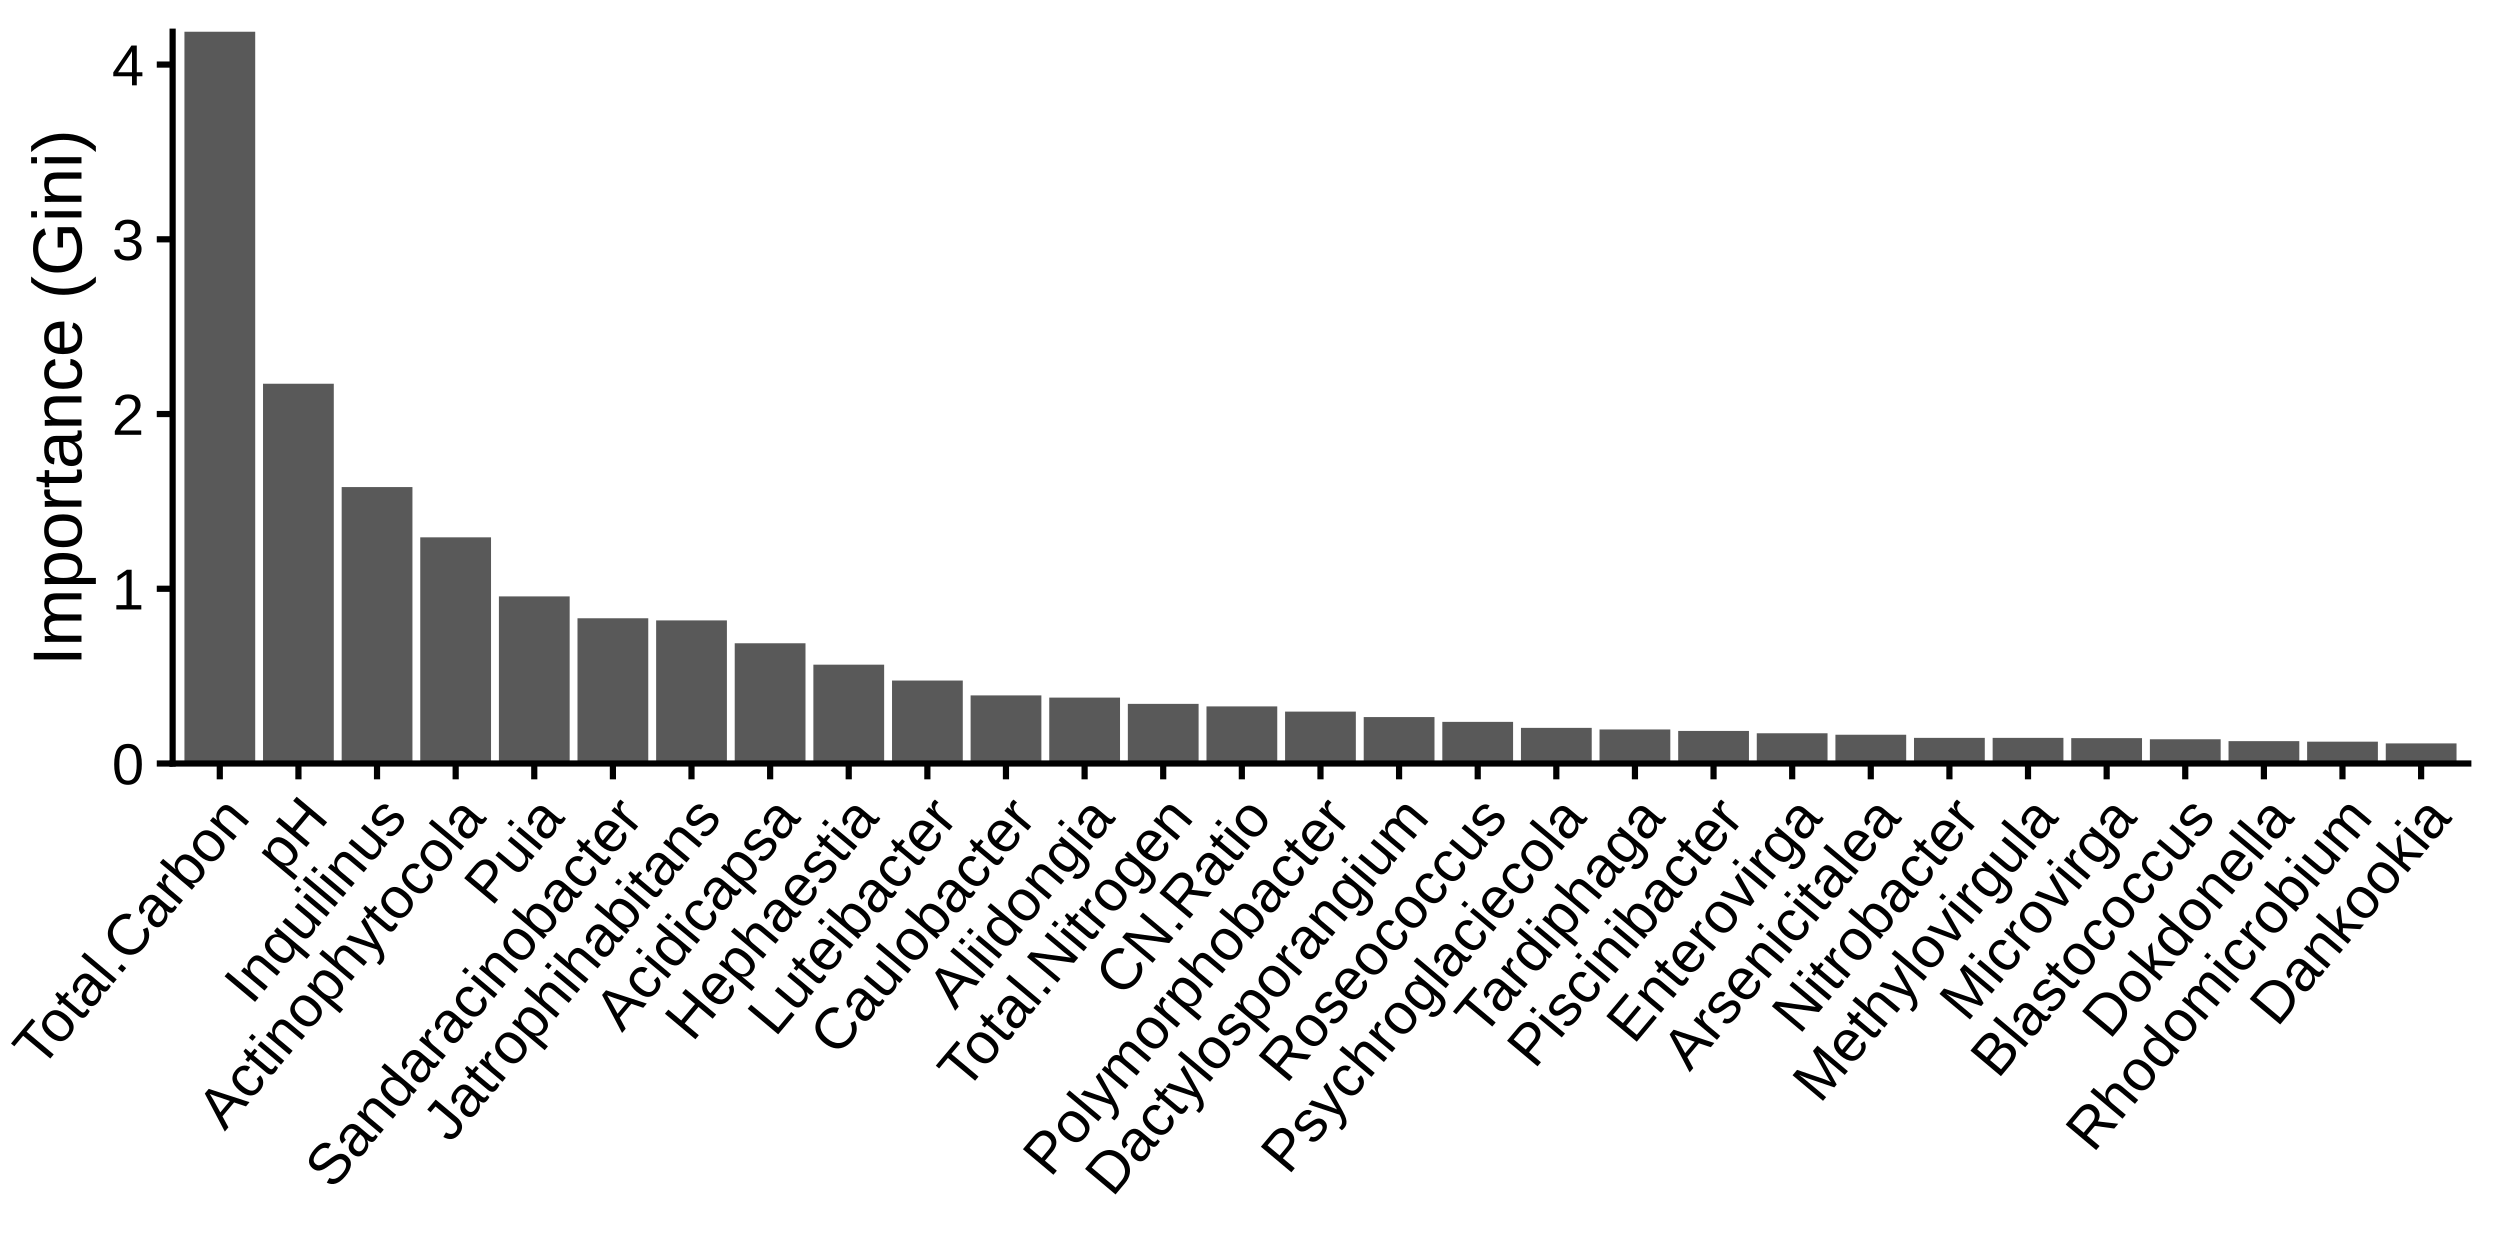
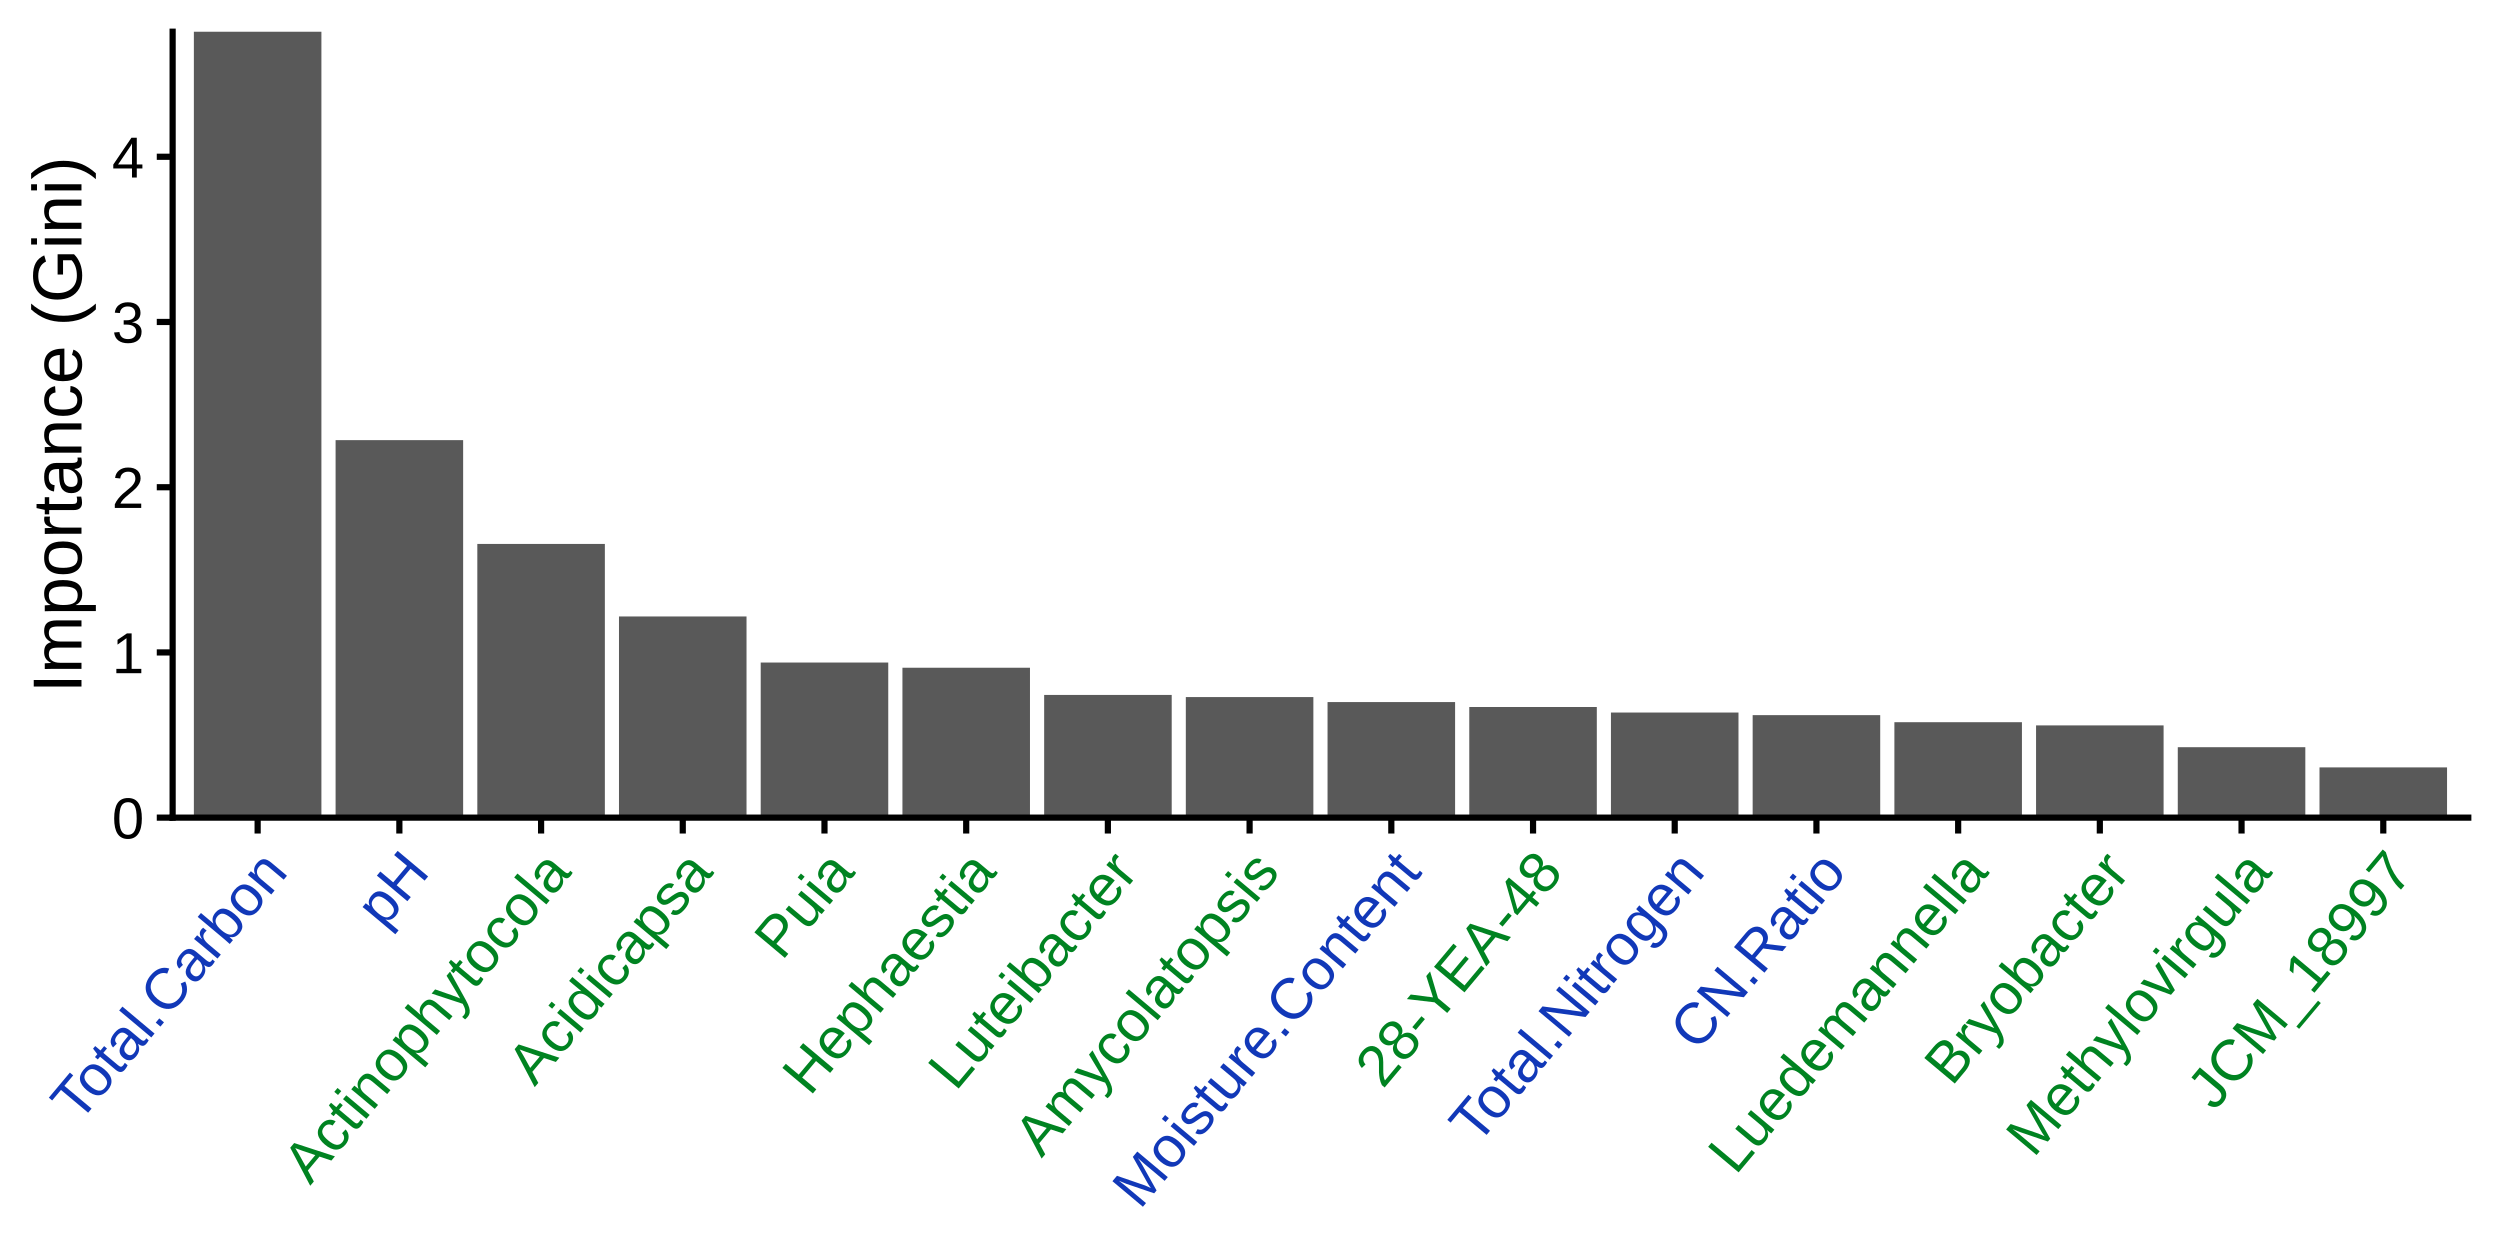
<svg xmlns="http://www.w3.org/2000/svg" width="432.00pt" height="216.00pt" viewBox="0 0 432.00 216.00">
  <g class="svglite">
    <defs>
      <style type="text/css">
    .svglite line, .svglite polyline, .svglite polygon, .svglite path, .svglite rect, .svglite circle {
      fill: none;
      stroke: #000000;
      stroke-linecap: round;
      stroke-linejoin: round;
      stroke-miterlimit: 10.00;
    }
    .svglite text {
      white-space: pre;
    }
    .svglite g.glyphgroup path {
      fill: inherit;
      stroke: none;
    }
  </style>
    </defs>
    <rect width="100%" height="100%" style="stroke: none; fill: #FFFFFF;" />
    <defs>
      <clipPath id="cpMC4wMHw0MzIuMDB8MC4wMHwyMTYuMDA=">
        <rect x="0.00" y="0.00" width="432.00" height="216.00" />
      </clipPath>
    </defs>
    <g clip-path="url(#cpMC4wMHw0MzIuMDB8MC4wMHwyMTYuMDA=)">
      <rect x="0" y="0.00" width="432.00" height="216.00" style="stroke-width: 1.07; stroke: #FFFFFF; fill: #FFFFFF;" />
    </g>
    <defs>
-       <clipPath id="cpMjkuODN8NDI2LjUyfDUuNDh8MTMxLjkz">
-         <rect x="29.83" y="5.48" width="396.69" height="126.45" />
+       <clipPath id="cpMjkuODN8NDI2LjUyfDUuNDh8MTQxLjI5">
+         <rect x="29.83" y="5.48" width="396.69" height="135.81" />
      </clipPath>
    </defs>
-     <g clip-path="url(#cpMjkuODN8NDI2LjUyfDUuNDh8MTMxLjkz)">
-       <rect x="29.83" y="5.48" width="396.69" height="126.45" style="stroke-width: 1.07; stroke: none; fill: #FFFFFF;" />
-       <rect x="31.87" y="5.48" width="12.23" height="126.45" style="stroke-width: 1.07; stroke: none; stroke-linecap: butt; stroke-linejoin: miter; fill: #595959;" />
-       <rect x="45.45" y="66.31" width="12.23" height="65.62" style="stroke-width: 1.07; stroke: none; stroke-linecap: butt; stroke-linejoin: miter; fill: #595959;" />
-       <rect x="59.04" y="84.16" width="12.23" height="47.77" style="stroke-width: 1.07; stroke: none; stroke-linecap: butt; stroke-linejoin: miter; fill: #595959;" />
-       <rect x="72.62" y="92.85" width="12.23" height="39.08" style="stroke-width: 1.07; stroke: none; stroke-linecap: butt; stroke-linejoin: miter; fill: #595959;" />
-       <rect x="86.21" y="103.06" width="12.23" height="28.87" style="stroke-width: 1.07; stroke: none; stroke-linecap: butt; stroke-linejoin: miter; fill: #595959;" />
-       <rect x="99.79" y="106.84" width="12.23" height="25.09" style="stroke-width: 1.07; stroke: none; stroke-linecap: butt; stroke-linejoin: miter; fill: #595959;" />
-       <rect x="113.38" y="107.21" width="12.23" height="24.72" style="stroke-width: 1.07; stroke: none; stroke-linecap: butt; stroke-linejoin: miter; fill: #595959;" />
-       <rect x="126.96" y="111.16" width="12.23" height="20.77" style="stroke-width: 1.07; stroke: none; stroke-linecap: butt; stroke-linejoin: miter; fill: #595959;" />
-       <rect x="140.55" y="114.85" width="12.23" height="17.08" style="stroke-width: 1.07; stroke: none; stroke-linecap: butt; stroke-linejoin: miter; fill: #595959;" />
-       <rect x="154.14" y="117.60" width="12.23" height="14.34" style="stroke-width: 1.07; stroke: none; stroke-linecap: butt; stroke-linejoin: miter; fill: #595959;" />
-       <rect x="167.72" y="120.16" width="12.23" height="11.77" style="stroke-width: 1.07; stroke: none; stroke-linecap: butt; stroke-linejoin: miter; fill: #595959;" />
-       <rect x="181.31" y="120.54" width="12.23" height="11.39" style="stroke-width: 1.07; stroke: none; stroke-linecap: butt; stroke-linejoin: miter; fill: #595959;" />
-       <rect x="194.89" y="121.63" width="12.23" height="10.30" style="stroke-width: 1.07; stroke: none; stroke-linecap: butt; stroke-linejoin: miter; fill: #595959;" />
-       <rect x="208.48" y="122.07" width="12.23" height="9.86" style="stroke-width: 1.07; stroke: none; stroke-linecap: butt; stroke-linejoin: miter; fill: #595959;" />
-       <rect x="222.06" y="122.97" width="12.23" height="8.96" style="stroke-width: 1.07; stroke: none; stroke-linecap: butt; stroke-linejoin: miter; fill: #595959;" />
-       <rect x="235.65" y="123.91" width="12.23" height="8.02" style="stroke-width: 1.07; stroke: none; stroke-linecap: butt; stroke-linejoin: miter; fill: #595959;" />
-       <rect x="249.23" y="124.74" width="12.23" height="7.19" style="stroke-width: 1.07; stroke: none; stroke-linecap: butt; stroke-linejoin: miter; fill: #595959;" />
-       <rect x="262.82" y="125.77" width="12.23" height="6.17" style="stroke-width: 1.07; stroke: none; stroke-linecap: butt; stroke-linejoin: miter; fill: #595959;" />
-       <rect x="276.40" y="126.05" width="12.23" height="5.88" style="stroke-width: 1.07; stroke: none; stroke-linecap: butt; stroke-linejoin: miter; fill: #595959;" />
-       <rect x="289.99" y="126.31" width="12.23" height="5.62" style="stroke-width: 1.07; stroke: none; stroke-linecap: butt; stroke-linejoin: miter; fill: #595959;" />
-       <rect x="303.57" y="126.71" width="12.23" height="5.23" style="stroke-width: 1.07; stroke: none; stroke-linecap: butt; stroke-linejoin: miter; fill: #595959;" />
-       <rect x="317.16" y="126.96" width="12.23" height="4.98" style="stroke-width: 1.07; stroke: none; stroke-linecap: butt; stroke-linejoin: miter; fill: #595959;" />
-       <rect x="330.74" y="127.50" width="12.23" height="4.44" style="stroke-width: 1.07; stroke: none; stroke-linecap: butt; stroke-linejoin: miter; fill: #595959;" />
-       <rect x="344.33" y="127.50" width="12.23" height="4.43" style="stroke-width: 1.07; stroke: none; stroke-linecap: butt; stroke-linejoin: miter; fill: #595959;" />
-       <rect x="357.91" y="127.55" width="12.23" height="4.38" style="stroke-width: 1.07; stroke: none; stroke-linecap: butt; stroke-linejoin: miter; fill: #595959;" />
-       <rect x="371.50" y="127.75" width="12.23" height="4.19" style="stroke-width: 1.07; stroke: none; stroke-linecap: butt; stroke-linejoin: miter; fill: #595959;" />
-       <rect x="385.09" y="128.07" width="12.23" height="3.86" style="stroke-width: 1.07; stroke: none; stroke-linecap: butt; stroke-linejoin: miter; fill: #595959;" />
-       <rect x="398.67" y="128.16" width="12.23" height="3.77" style="stroke-width: 1.07; stroke: none; stroke-linecap: butt; stroke-linejoin: miter; fill: #595959;" />
-       <rect x="412.26" y="128.46" width="12.23" height="3.47" style="stroke-width: 1.07; stroke: none; stroke-linecap: butt; stroke-linejoin: miter; fill: #595959;" />
+     <g clip-path="url(#cpMjkuODN8NDI2LjUyfDUuNDh8MTQxLjI5)">
+       <rect x="29.83" y="5.48" width="396.69" height="135.81" style="stroke-width: 1.07; stroke: none; fill: #FFFFFF;" />
+       <rect x="33.50" y="5.48" width="22.04" height="135.81" style="stroke-width: 1.07; stroke: none; stroke-linecap: butt; stroke-linejoin: miter; fill: #595959;" />
+       <rect x="57.99" y="76.05" width="22.04" height="65.25" style="stroke-width: 1.07; stroke: none; stroke-linecap: butt; stroke-linejoin: miter; fill: #595959;" />
+       <rect x="82.48" y="93.99" width="22.04" height="47.30" style="stroke-width: 1.07; stroke: none; stroke-linecap: butt; stroke-linejoin: miter; fill: #595959;" />
+       <rect x="106.96" y="106.53" width="22.04" height="34.76" style="stroke-width: 1.07; stroke: none; stroke-linecap: butt; stroke-linejoin: miter; fill: #595959;" />
+       <rect x="131.45" y="114.48" width="22.04" height="26.82" style="stroke-width: 1.07; stroke: none; stroke-linecap: butt; stroke-linejoin: miter; fill: #595959;" />
+       <rect x="155.94" y="115.38" width="22.04" height="25.92" style="stroke-width: 1.07; stroke: none; stroke-linecap: butt; stroke-linejoin: miter; fill: #595959;" />
+       <rect x="180.43" y="120.09" width="22.04" height="21.20" style="stroke-width: 1.07; stroke: none; stroke-linecap: butt; stroke-linejoin: miter; fill: #595959;" />
+       <rect x="204.91" y="120.45" width="22.04" height="20.84" style="stroke-width: 1.07; stroke: none; stroke-linecap: butt; stroke-linejoin: miter; fill: #595959;" />
+       <rect x="229.40" y="121.32" width="22.04" height="19.97" style="stroke-width: 1.07; stroke: none; stroke-linecap: butt; stroke-linejoin: miter; fill: #595959;" />
+       <rect x="253.89" y="122.17" width="22.04" height="19.12" style="stroke-width: 1.07; stroke: none; stroke-linecap: butt; stroke-linejoin: miter; fill: #595959;" />
+       <rect x="278.37" y="123.12" width="22.04" height="18.17" style="stroke-width: 1.07; stroke: none; stroke-linecap: butt; stroke-linejoin: miter; fill: #595959;" />
+       <rect x="302.86" y="123.58" width="22.04" height="17.72" style="stroke-width: 1.07; stroke: none; stroke-linecap: butt; stroke-linejoin: miter; fill: #595959;" />
+       <rect x="327.35" y="124.80" width="22.04" height="16.49" style="stroke-width: 1.07; stroke: none; stroke-linecap: butt; stroke-linejoin: miter; fill: #595959;" />
+       <rect x="351.83" y="125.35" width="22.04" height="15.94" style="stroke-width: 1.07; stroke: none; stroke-linecap: butt; stroke-linejoin: miter; fill: #595959;" />
+       <rect x="376.32" y="129.12" width="22.04" height="12.17" style="stroke-width: 1.07; stroke: none; stroke-linecap: butt; stroke-linejoin: miter; fill: #595959;" />
+       <rect x="400.81" y="132.61" width="22.04" height="8.68" style="stroke-width: 1.07; stroke: none; stroke-linecap: butt; stroke-linejoin: miter; fill: #595959;" />
    </g>
    <g clip-path="url(#cpMC4wMHw0MzIuMDB8MC4wMHwyMTYuMDA=)">
-       <polyline points="29.83,131.93 29.83,5.48 " style="stroke-width: 1.07; stroke-linecap: square;" />
-       <text x="24.90" y="135.52" text-anchor="end" style="font-size: 10.00px; font-family: &quot;Arial&quot;;" textLength="5.56px" lengthAdjust="spacingAndGlyphs">0</text>
-       <text x="24.90" y="105.32" text-anchor="end" style="font-size: 10.00px; font-family: &quot;Arial&quot;;" textLength="5.56px" lengthAdjust="spacingAndGlyphs">1</text>
-       <text x="24.90" y="75.13" text-anchor="end" style="font-size: 10.00px; font-family: &quot;Arial&quot;;" textLength="5.56px" lengthAdjust="spacingAndGlyphs">2</text>
-       <text x="24.90" y="44.93" text-anchor="end" style="font-size: 10.00px; font-family: &quot;Arial&quot;;" textLength="5.56px" lengthAdjust="spacingAndGlyphs">3</text>
-       <text x="24.90" y="14.74" text-anchor="end" style="font-size: 10.00px; font-family: &quot;Arial&quot;;" textLength="5.56px" lengthAdjust="spacingAndGlyphs">4</text>
-       <polyline points="27.09,131.93 29.83,131.93 " style="stroke-width: 1.07; stroke-linecap: butt;" />
-       <polyline points="27.09,101.74 29.83,101.74 " style="stroke-width: 1.07; stroke-linecap: butt;" />
-       <polyline points="27.09,71.55 29.83,71.55 " style="stroke-width: 1.07; stroke-linecap: butt;" />
-       <polyline points="27.09,41.35 29.83,41.35 " style="stroke-width: 1.07; stroke-linecap: butt;" />
-       <polyline points="27.09,11.16 29.83,11.16 " style="stroke-width: 1.07; stroke-linecap: butt;" />
-       <polyline points="29.83,131.93 426.52,131.93 " style="stroke-width: 1.07; stroke-linecap: square;" />
-       <polyline points="37.98,134.67 37.98,131.93 " style="stroke-width: 1.07; stroke-linecap: butt;" />
-       <polyline points="51.57,134.67 51.57,131.93 " style="stroke-width: 1.07; stroke-linecap: butt;" />
-       <polyline points="65.15,134.67 65.15,131.93 " style="stroke-width: 1.07; stroke-linecap: butt;" />
-       <polyline points="78.74,134.67 78.74,131.93 " style="stroke-width: 1.07; stroke-linecap: butt;" />
-       <polyline points="92.32,134.67 92.32,131.93 " style="stroke-width: 1.07; stroke-linecap: butt;" />
-       <polyline points="105.91,134.67 105.91,131.93 " style="stroke-width: 1.07; stroke-linecap: butt;" />
-       <polyline points="119.49,134.67 119.49,131.93 " style="stroke-width: 1.07; stroke-linecap: butt;" />
-       <polyline points="133.08,134.67 133.08,131.93 " style="stroke-width: 1.07; stroke-linecap: butt;" />
-       <polyline points="146.66,134.67 146.66,131.93 " style="stroke-width: 1.07; stroke-linecap: butt;" />
-       <polyline points="160.25,134.67 160.25,131.93 " style="stroke-width: 1.07; stroke-linecap: butt;" />
-       <polyline points="173.83,134.67 173.83,131.93 " style="stroke-width: 1.07; stroke-linecap: butt;" />
-       <polyline points="187.42,134.67 187.42,131.93 " style="stroke-width: 1.07; stroke-linecap: butt;" />
-       <polyline points="201.00,134.67 201.00,131.93 " style="stroke-width: 1.07; stroke-linecap: butt;" />
-       <polyline points="214.59,134.67 214.59,131.93 " style="stroke-width: 1.07; stroke-linecap: butt;" />
-       <polyline points="228.18,134.67 228.18,131.93 " style="stroke-width: 1.07; stroke-linecap: butt;" />
-       <polyline points="241.76,134.67 241.76,131.93 " style="stroke-width: 1.07; stroke-linecap: butt;" />
-       <polyline points="255.35,134.67 255.35,131.93 " style="stroke-width: 1.07; stroke-linecap: butt;" />
-       <polyline points="268.93,134.67 268.93,131.93 " style="stroke-width: 1.07; stroke-linecap: butt;" />
-       <polyline points="282.52,134.67 282.52,131.93 " style="stroke-width: 1.07; stroke-linecap: butt;" />
-       <polyline points="296.10,134.67 296.10,131.93 " style="stroke-width: 1.07; stroke-linecap: butt;" />
-       <polyline points="309.69,134.67 309.69,131.93 " style="stroke-width: 1.07; stroke-linecap: butt;" />
-       <polyline points="323.27,134.67 323.27,131.93 " style="stroke-width: 1.07; stroke-linecap: butt;" />
-       <polyline points="336.86,134.67 336.86,131.93 " style="stroke-width: 1.07; stroke-linecap: butt;" />
-       <polyline points="350.44,134.67 350.44,131.93 " style="stroke-width: 1.07; stroke-linecap: butt;" />
-       <polyline points="364.03,134.67 364.03,131.93 " style="stroke-width: 1.07; stroke-linecap: butt;" />
-       <polyline points="377.61,134.67 377.61,131.93 " style="stroke-width: 1.07; stroke-linecap: butt;" />
-       <polyline points="391.20,134.67 391.20,131.93 " style="stroke-width: 1.07; stroke-linecap: butt;" />
-       <polyline points="404.78,134.67 404.78,131.93 " style="stroke-width: 1.07; stroke-linecap: butt;" />
-       <polyline points="418.37,134.67 418.37,131.93 " style="stroke-width: 1.07; stroke-linecap: butt;" />
-       <text transform="translate(43.47,141.47) rotate(-50)" text-anchor="end" style="font-size: 10.00px; font-family: &quot;Arial&quot;;" textLength="56.70px" lengthAdjust="spacingAndGlyphs">Total.Carbon</text>
-       <text transform="translate(57.05,141.47) rotate(-50)" text-anchor="end" style="font-size: 10.00px; font-family: &quot;Arial&quot;;" textLength="12.78px" lengthAdjust="spacingAndGlyphs">pH</text>
-       <text transform="translate(70.64,141.47) rotate(-50)" text-anchor="end" style="font-size: 10.00px; font-family: &quot;Arial&quot;;" textLength="45.03px" lengthAdjust="spacingAndGlyphs"> Inquilinus</text>
-       <text transform="translate(84.22,141.47) rotate(-50)" text-anchor="end" style="font-size: 10.00px; font-family: &quot;Arial&quot;;" textLength="72.84px" lengthAdjust="spacingAndGlyphs"> Actinophytocola</text>
-       <text transform="translate(97.81,141.47) rotate(-50)" text-anchor="end" style="font-size: 10.00px; font-family: &quot;Arial&quot;;" textLength="22.80px" lengthAdjust="spacingAndGlyphs"> Puia</text>
-       <text transform="translate(111.40,141.47) rotate(-50)" text-anchor="end" style="font-size: 10.00px; font-family: &quot;Arial&quot;;" textLength="86.73px" lengthAdjust="spacingAndGlyphs"> Sandaracinobacter</text>
-       <text transform="translate(124.98,141.47) rotate(-50)" text-anchor="end" style="font-size: 10.00px; font-family: &quot;Arial&quot;;" textLength="76.17px" lengthAdjust="spacingAndGlyphs"> Jatrophihabitans</text>
-       <text transform="translate(138.57,141.47) rotate(-50)" text-anchor="end" style="font-size: 10.00px; font-family: &quot;Arial&quot;;" textLength="50.59px" lengthAdjust="spacingAndGlyphs"> Acidicapsa</text>
-       <text transform="translate(152.15,141.47) rotate(-50)" text-anchor="end" style="font-size: 10.00px; font-family: &quot;Arial&quot;;" textLength="53.38px" lengthAdjust="spacingAndGlyphs"> Hephaestia</text>
-       <text transform="translate(165.74,141.47) rotate(-50)" text-anchor="end" style="font-size: 10.00px; font-family: &quot;Arial&quot;;" textLength="52.27px" lengthAdjust="spacingAndGlyphs"> Luteibacter</text>
-       <text transform="translate(179.32,141.47) rotate(-50)" text-anchor="end" style="font-size: 10.00px; font-family: &quot;Arial&quot;;" textLength="56.70px" lengthAdjust="spacingAndGlyphs"> Caulobacter</text>
-       <text transform="translate(192.91,141.47) rotate(-50)" text-anchor="end" style="font-size: 10.00px; font-family: &quot;Arial&quot;;" textLength="45.59px" lengthAdjust="spacingAndGlyphs"> Aliidongia</text>
-       <text transform="translate(206.49,141.47) rotate(-50)" text-anchor="end" style="font-size: 10.00px; font-family: &quot;Arial&quot;;" textLength="61.70px" lengthAdjust="spacingAndGlyphs">Total.Nitrogen</text>
-       <text transform="translate(220.08,141.47) rotate(-50)" text-anchor="end" style="font-size: 10.00px; font-family: &quot;Arial&quot;;" textLength="40.56px" lengthAdjust="spacingAndGlyphs">CN.Ratio</text>
-       <text transform="translate(233.66,141.47) rotate(-50)" text-anchor="end" style="font-size: 10.00px; font-family: &quot;Arial&quot;;" textLength="83.94px" lengthAdjust="spacingAndGlyphs"> Polymorphobacter</text>
-       <text transform="translate(247.25,141.47) rotate(-50)" text-anchor="end" style="font-size: 10.00px; font-family: &quot;Arial&quot;;" textLength="88.38px" lengthAdjust="spacingAndGlyphs"> Dactylosporangium</text>
-       <text transform="translate(260.83,141.47) rotate(-50)" text-anchor="end" style="font-size: 10.00px; font-family: &quot;Arial&quot;;" textLength="62.81px" lengthAdjust="spacingAndGlyphs"> Roseococcus</text>
-       <text transform="translate(274.42,141.47) rotate(-50)" text-anchor="end" style="font-size: 10.00px; font-family: &quot;Arial&quot;;" textLength="83.38px" lengthAdjust="spacingAndGlyphs"> Psychroglaciecola</text>
-       <text transform="translate(288.00,141.47) rotate(-50)" text-anchor="end" style="font-size: 10.00px; font-family: &quot;Arial&quot;;" textLength="52.08px" lengthAdjust="spacingAndGlyphs"> Tardiphaga</text>
-       <text transform="translate(301.59,141.47) rotate(-50)" text-anchor="end" style="font-size: 10.00px; font-family: &quot;Arial&quot;;" textLength="59.47px" lengthAdjust="spacingAndGlyphs"> Piscinibacter</text>
-       <text transform="translate(315.17,141.47) rotate(-50)" text-anchor="end" style="font-size: 10.00px; font-family: &quot;Arial&quot;;" textLength="53.92px" lengthAdjust="spacingAndGlyphs"> Enterovirga</text>
-       <text transform="translate(328.76,141.47) rotate(-50)" text-anchor="end" style="font-size: 10.00px; font-family: &quot;Arial&quot;;" textLength="59.48px" lengthAdjust="spacingAndGlyphs"> Arsenicitalea</text>
-       <text transform="translate(342.35,141.47) rotate(-50)" text-anchor="end" style="font-size: 10.00px; font-family: &quot;Arial&quot;;" textLength="51.69px" lengthAdjust="spacingAndGlyphs"> Nitrobacter</text>
-       <text transform="translate(355.93,141.47) rotate(-50)" text-anchor="end" style="font-size: 10.00px; font-family: &quot;Arial&quot;;" textLength="67.25px" lengthAdjust="spacingAndGlyphs"> Methylovirgula</text>
-       <text transform="translate(369.52,141.47) rotate(-50)" text-anchor="end" style="font-size: 10.00px; font-family: &quot;Arial&quot;;" textLength="48.89px" lengthAdjust="spacingAndGlyphs"> Microvirga</text>
-       <text transform="translate(383.10,141.47) rotate(-50)" text-anchor="end" style="font-size: 10.00px; font-family: &quot;Arial&quot;;" textLength="61.70px" lengthAdjust="spacingAndGlyphs"> Blastococcus</text>
-       <text transform="translate(396.69,141.47) rotate(-50)" text-anchor="end" style="font-size: 10.00px; font-family: &quot;Arial&quot;;" textLength="52.81px" lengthAdjust="spacingAndGlyphs"> Dokdonella</text>
-       <text transform="translate(410.27,141.47) rotate(-50)" text-anchor="end" style="font-size: 10.00px; font-family: &quot;Arial&quot;;" textLength="78.36px" lengthAdjust="spacingAndGlyphs"> Rhodomicrobium</text>
-       <text transform="translate(423.86,141.47) rotate(-50)" text-anchor="end" style="font-size: 10.00px; font-family: &quot;Arial&quot;;" textLength="50.03px" lengthAdjust="spacingAndGlyphs"> Dankookia</text>
-       <text transform="translate(14.08,68.71) rotate(-90)" text-anchor="middle" style="font-size: 12.00px; font-family: &quot;Arial&quot;;" textLength="92.69px" lengthAdjust="spacingAndGlyphs">Importance (Gini)</text>
+       <polyline points="29.83,141.29 29.83,5.48 " style="stroke-width: 1.07; stroke-linecap: square;" />
+       <text x="24.90" y="144.88" text-anchor="end" style="font-size: 10.00px; font-family: &quot;Arial&quot;;" textLength="5.56px" lengthAdjust="spacingAndGlyphs">0</text>
+       <text x="24.90" y="116.33" text-anchor="end" style="font-size: 10.00px; font-family: &quot;Arial&quot;;" textLength="5.56px" lengthAdjust="spacingAndGlyphs">1</text>
+       <text x="24.90" y="87.77" text-anchor="end" style="font-size: 10.00px; font-family: &quot;Arial&quot;;" textLength="5.56px" lengthAdjust="spacingAndGlyphs">2</text>
+       <text x="24.90" y="59.22" text-anchor="end" style="font-size: 10.00px; font-family: &quot;Arial&quot;;" textLength="5.56px" lengthAdjust="spacingAndGlyphs">3</text>
+       <text x="24.90" y="30.67" text-anchor="end" style="font-size: 10.00px; font-family: &quot;Arial&quot;;" textLength="5.56px" lengthAdjust="spacingAndGlyphs">4</text>
+       <polyline points="27.09,141.29 29.83,141.29 " style="stroke-width: 1.07; stroke-linecap: butt;" />
+       <polyline points="27.09,112.74 29.83,112.74 " style="stroke-width: 1.07; stroke-linecap: butt;" />
+       <polyline points="27.09,84.19 29.83,84.19 " style="stroke-width: 1.07; stroke-linecap: butt;" />
+       <polyline points="27.09,55.64 29.83,55.64 " style="stroke-width: 1.07; stroke-linecap: butt;" />
+       <polyline points="27.09,27.09 29.83,27.09 " style="stroke-width: 1.07; stroke-linecap: butt;" />
+       <polyline points="29.83,141.29 426.52,141.29 " style="stroke-width: 1.07; stroke-linecap: square;" />
+       <polyline points="44.52,144.03 44.52,141.29 " style="stroke-width: 1.07; stroke-linecap: butt;" />
+       <polyline points="69.01,144.03 69.01,141.29 " style="stroke-width: 1.07; stroke-linecap: butt;" />
+       <polyline points="93.50,144.03 93.50,141.29 " style="stroke-width: 1.07; stroke-linecap: butt;" />
+       <polyline points="117.98,144.03 117.98,141.29 " style="stroke-width: 1.07; stroke-linecap: butt;" />
+       <polyline points="142.47,144.03 142.47,141.29 " style="stroke-width: 1.07; stroke-linecap: butt;" />
+       <polyline points="166.96,144.03 166.96,141.29 " style="stroke-width: 1.07; stroke-linecap: butt;" />
+       <polyline points="191.44,144.03 191.44,141.29 " style="stroke-width: 1.07; stroke-linecap: butt;" />
+       <polyline points="215.93,144.03 215.93,141.29 " style="stroke-width: 1.07; stroke-linecap: butt;" />
+       <polyline points="240.42,144.03 240.42,141.29 " style="stroke-width: 1.07; stroke-linecap: butt;" />
+       <polyline points="264.91,144.03 264.91,141.29 " style="stroke-width: 1.07; stroke-linecap: butt;" />
+       <polyline points="289.39,144.03 289.39,141.29 " style="stroke-width: 1.07; stroke-linecap: butt;" />
+       <polyline points="313.88,144.03 313.88,141.29 " style="stroke-width: 1.07; stroke-linecap: butt;" />
+       <polyline points="338.37,144.03 338.37,141.29 " style="stroke-width: 1.07; stroke-linecap: butt;" />
+       <polyline points="362.85,144.03 362.85,141.29 " style="stroke-width: 1.07; stroke-linecap: butt;" />
+       <polyline points="387.34,144.03 387.34,141.29 " style="stroke-width: 1.07; stroke-linecap: butt;" />
+       <polyline points="411.83,144.03 411.83,141.29 " style="stroke-width: 1.07; stroke-linecap: butt;" />
+       <text transform="translate(50.01,150.83) rotate(-50)" text-anchor="end" style="font-size: 10.00px;fill: #1138B8; font-family: &quot;Arial&quot;;" textLength="56.70px" lengthAdjust="spacingAndGlyphs">Total.Carbon</text>
+       <text transform="translate(74.50,150.83) rotate(-50)" text-anchor="end" style="font-size: 10.00px;fill: #1138B8; font-family: &quot;Arial&quot;;" textLength="12.78px" lengthAdjust="spacingAndGlyphs">pH</text>
+       <text transform="translate(98.98,150.83) rotate(-50)" text-anchor="end" style="font-size: 10.00px;fill: #008321; font-family: &quot;Arial&quot;;" textLength="72.84px" lengthAdjust="spacingAndGlyphs"> Actinophytocola</text>
+       <text transform="translate(123.47,150.83) rotate(-50)" text-anchor="end" style="font-size: 10.00px;fill: #008321; font-family: &quot;Arial&quot;;" textLength="50.59px" lengthAdjust="spacingAndGlyphs"> Acidicapsa</text>
+       <text transform="translate(147.96,150.83) rotate(-50)" text-anchor="end" style="font-size: 10.00px;fill: #008321; font-family: &quot;Arial&quot;;" textLength="22.80px" lengthAdjust="spacingAndGlyphs"> Puia</text>
+       <text transform="translate(172.45,150.83) rotate(-50)" text-anchor="end" style="font-size: 10.00px;fill: #008321; font-family: &quot;Arial&quot;;" textLength="53.38px" lengthAdjust="spacingAndGlyphs"> Hephaestia</text>
+       <text transform="translate(196.93,150.83) rotate(-50)" text-anchor="end" style="font-size: 10.00px;fill: #008321; font-family: &quot;Arial&quot;;" textLength="52.27px" lengthAdjust="spacingAndGlyphs"> Luteibacter</text>
+       <text transform="translate(221.42,150.83) rotate(-50)" text-anchor="end" style="font-size: 10.00px;fill: #008321; font-family: &quot;Arial&quot;;" textLength="66.70px" lengthAdjust="spacingAndGlyphs"> Amycolatopsis</text>
+       <text transform="translate(245.91,150.83) rotate(-50)" text-anchor="end" style="font-size: 10.00px;fill: #1138B8; font-family: &quot;Arial&quot;;" textLength="76.16px" lengthAdjust="spacingAndGlyphs">Moisture.Content</text>
+       <text transform="translate(270.39,150.83) rotate(-50)" text-anchor="end" style="font-size: 10.00px;fill: #008321; font-family: &quot;Arial&quot;;" textLength="51.70px" lengthAdjust="spacingAndGlyphs"> 28-YEA-48</text>
+       <text transform="translate(294.88,150.83) rotate(-50)" text-anchor="end" style="font-size: 10.00px;fill: #1138B8; font-family: &quot;Arial&quot;;" textLength="61.70px" lengthAdjust="spacingAndGlyphs">Total.Nitrogen</text>
+       <text transform="translate(319.37,150.83) rotate(-50)" text-anchor="end" style="font-size: 10.00px;fill: #1138B8; font-family: &quot;Arial&quot;;" textLength="40.56px" lengthAdjust="spacingAndGlyphs">CN.Ratio</text>
+       <text transform="translate(343.86,150.83) rotate(-50)" text-anchor="end" style="font-size: 10.00px;fill: #008321; font-family: &quot;Arial&quot;;" textLength="71.17px" lengthAdjust="spacingAndGlyphs"> Luedemannella</text>
+       <text transform="translate(368.34,150.83) rotate(-50)" text-anchor="end" style="font-size: 10.00px;fill: #008321; font-family: &quot;Arial&quot;;" textLength="51.14px" lengthAdjust="spacingAndGlyphs"> Bryobacter</text>
+       <text transform="translate(392.83,150.83) rotate(-50)" text-anchor="end" style="font-size: 10.00px;fill: #008321; font-family: &quot;Arial&quot;;" textLength="67.25px" lengthAdjust="spacingAndGlyphs"> Methylovirgula</text>
+       <text transform="translate(417.32,150.83) rotate(-50)" text-anchor="end" style="font-size: 10.00px;fill: #008321; font-family: &quot;Arial&quot;;" textLength="56.70px" lengthAdjust="spacingAndGlyphs"> JCM_18997</text>
+       <text transform="translate(14.08,73.39) rotate(-90)" text-anchor="middle" style="font-size: 12.00px; font-family: &quot;Arial&quot;;" textLength="92.69px" lengthAdjust="spacingAndGlyphs">Importance (Gini)</text>
    </g>
  </g>
</svg>
